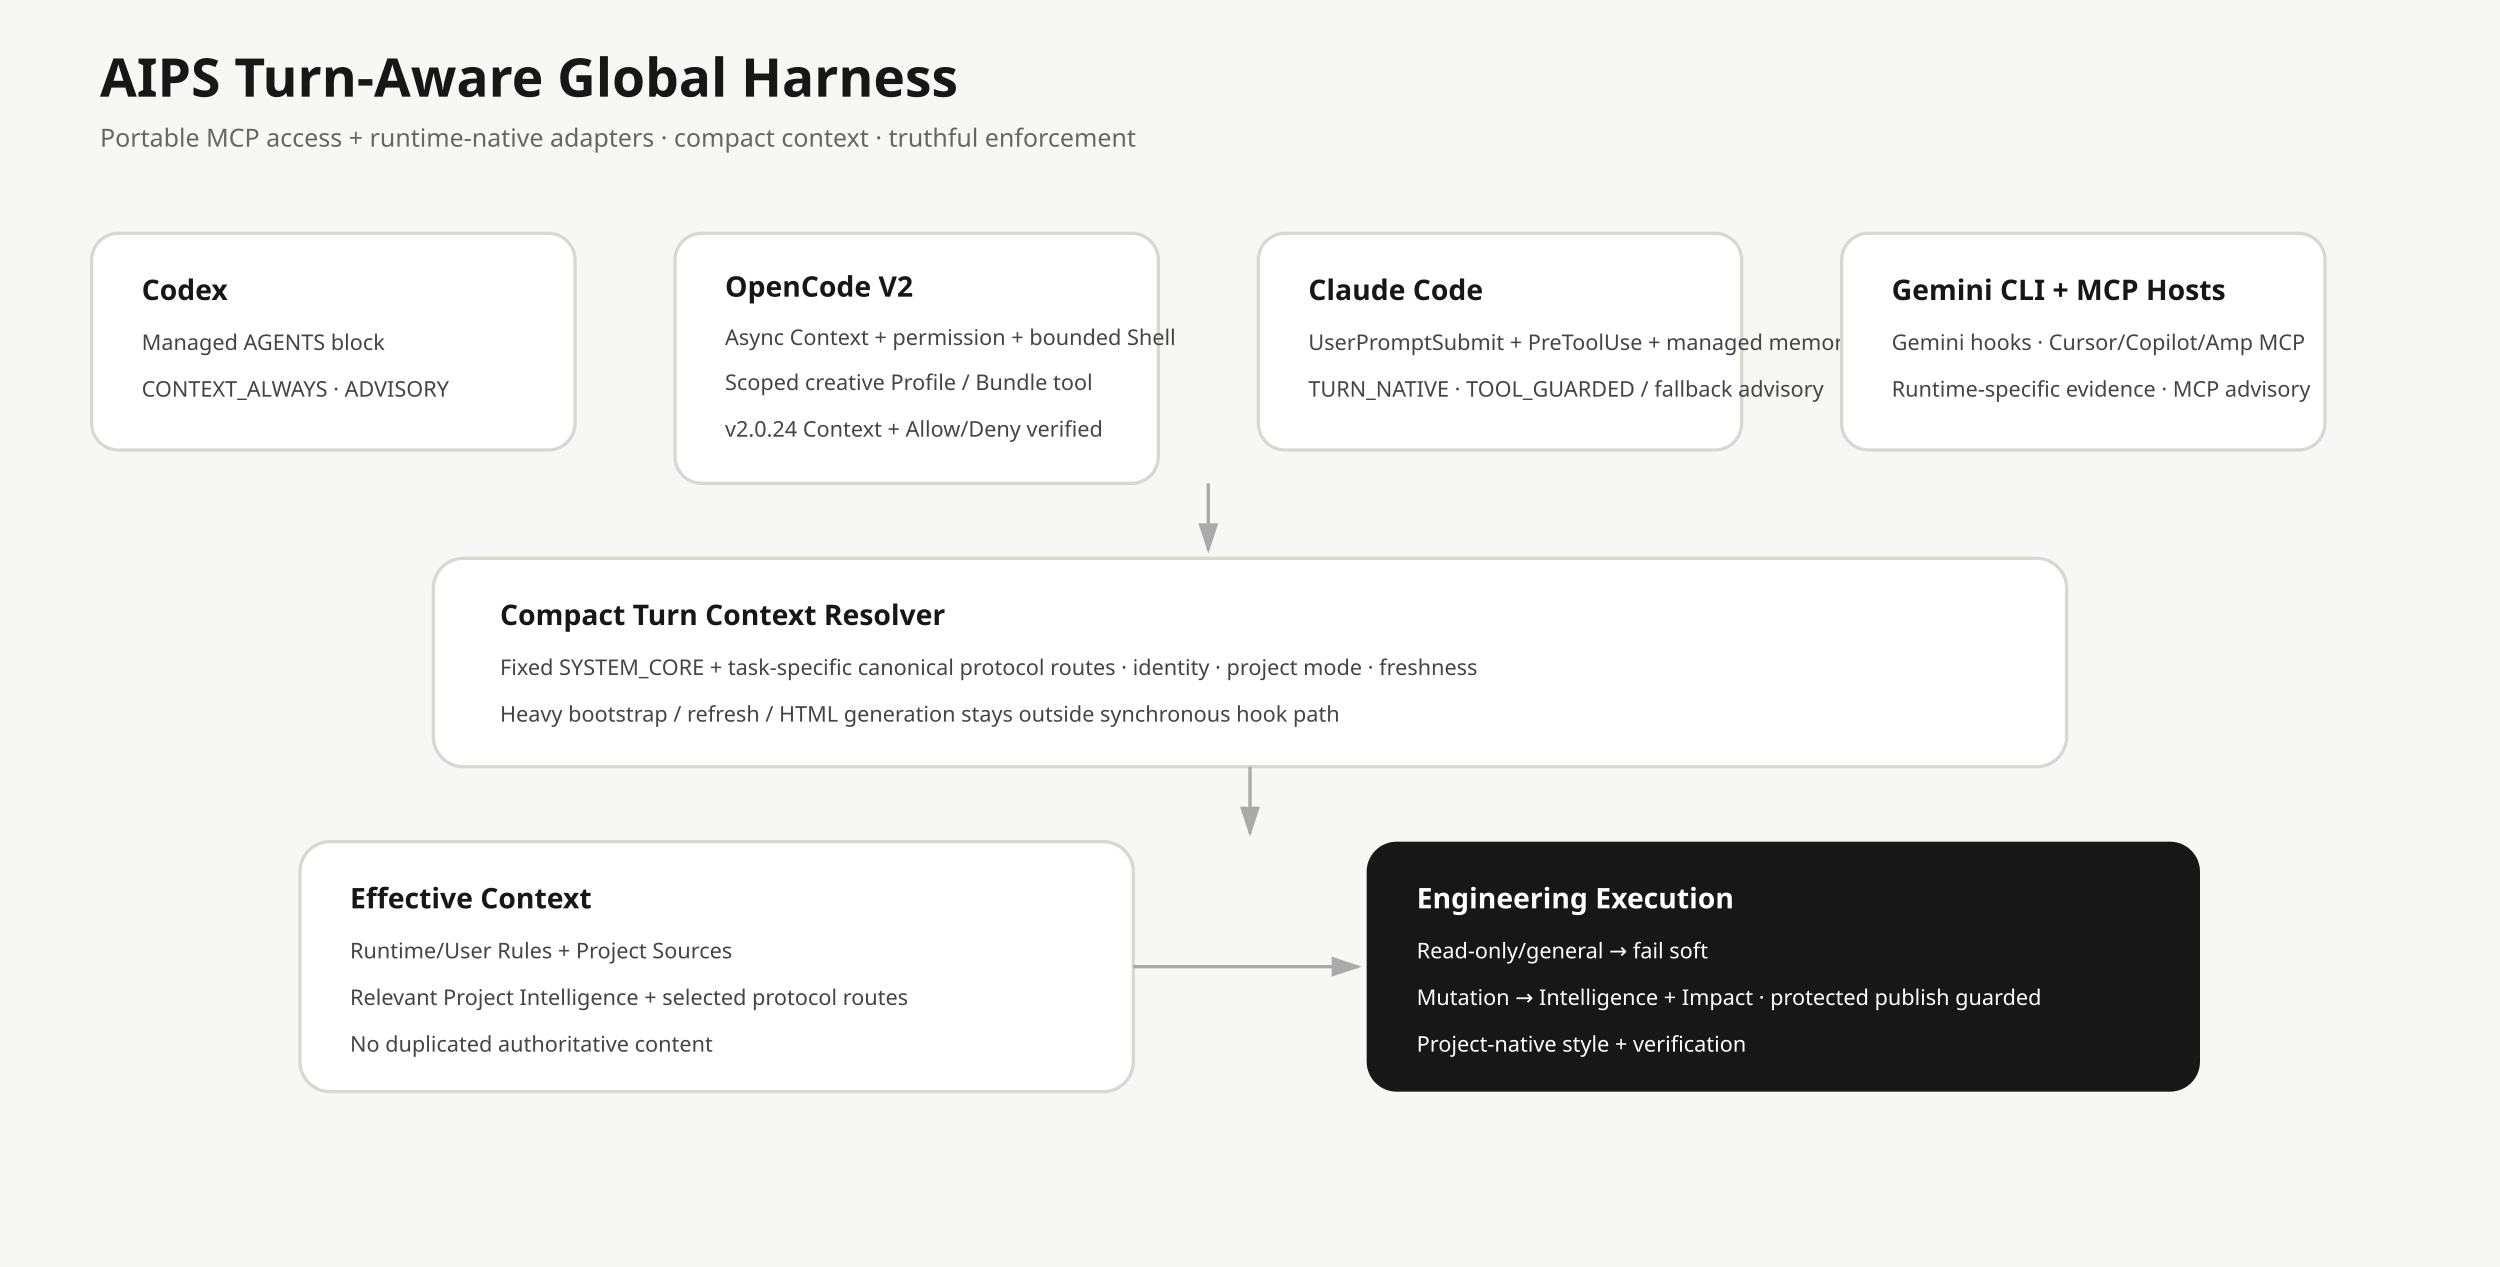
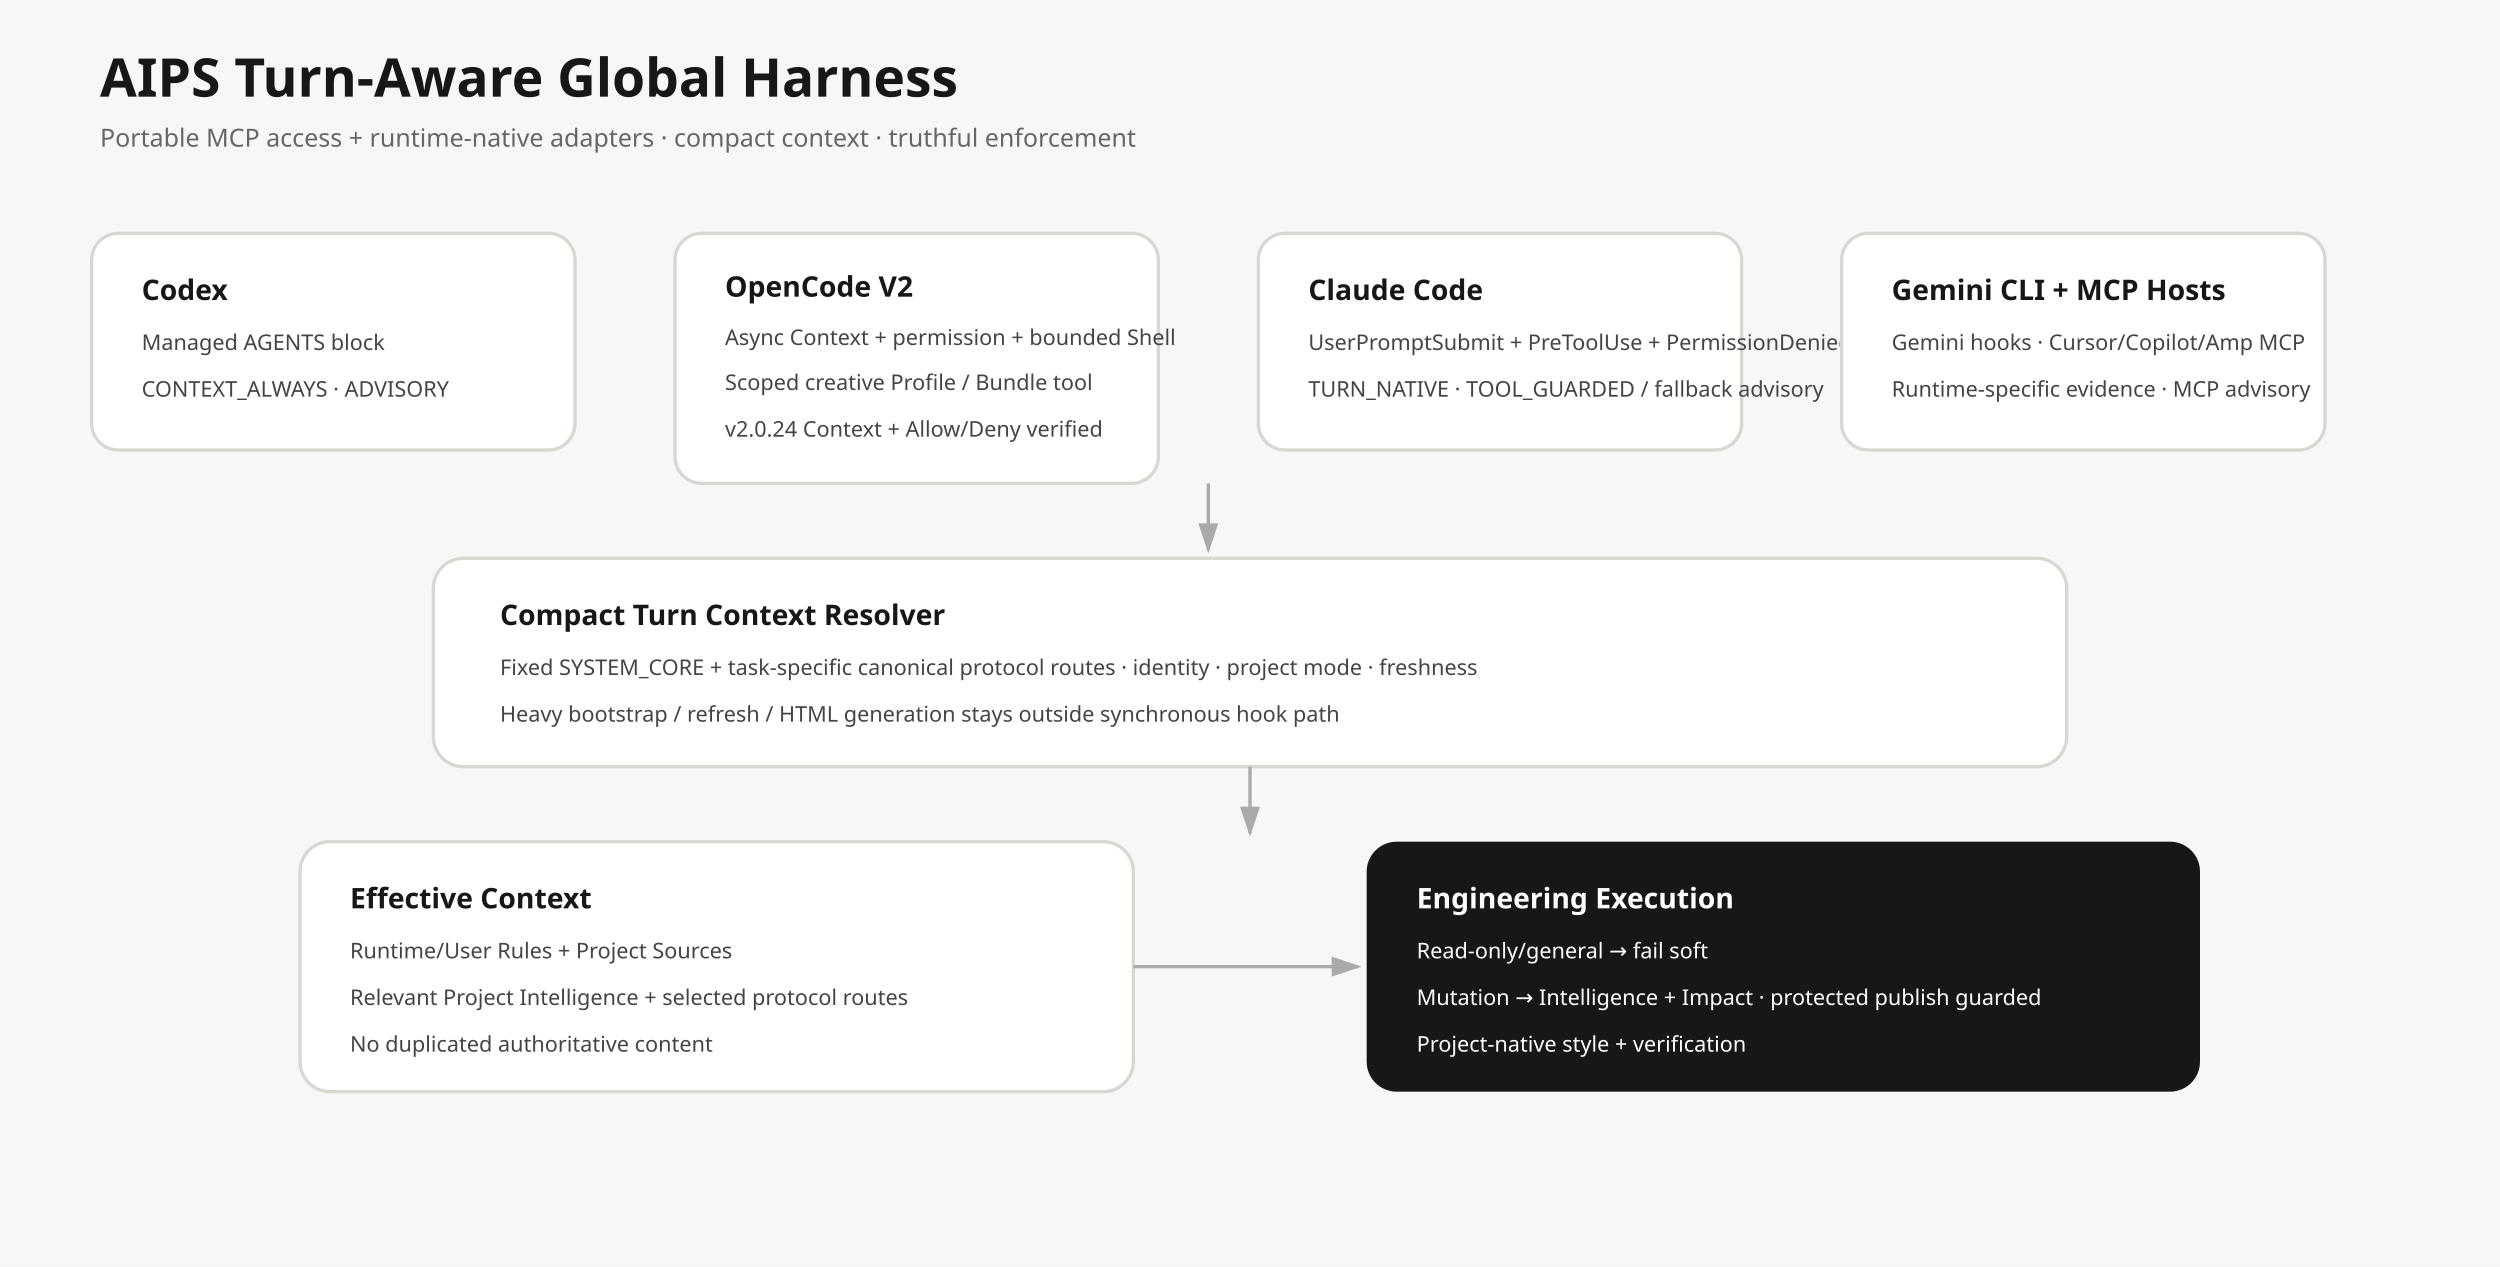
<svg xmlns="http://www.w3.org/2000/svg" width="1500" height="760" viewBox="0 0 1500 760">
  <rect width="1500" height="760" fill="#f7f7f5" />
  <style>.title{font:700 32px system-ui,sans-serif;fill:#171717}.sub{font:400 15px system-ui,sans-serif;fill:#666}.h{font:700 17px system-ui,sans-serif;fill:#171717}.t{font:400 13px system-ui,sans-serif;fill:#444}.box{fill:#fff;stroke:#d8d8d3;stroke-width:2}.dark{fill:#171717}.white{fill:#fff}.line{stroke:#aaa;stroke-width:2;fill:none;marker-end:url(#a)}</style>
  <defs>
    <marker id="a" markerWidth="10" markerHeight="10" refX="8" refY="3" orient="auto">
      <path d="M0,0 L0,6 L9,3 z" fill="#aaa" />
    </marker>
  </defs>
  <text x="60" y="58" class="title">AIPS Turn-Aware Global Harness</text>
  <text x="60" y="88" class="sub">Portable MCP access + runtime-native adapters · compact context · truthful enforcement</text>
  <rect x="55" y="140" width="290" height="130" rx="16" class="box" />
  <text x="85" y="180" class="h">Codex</text>
  <text x="85" y="210" class="t">Managed AGENTS block</text>
  <text x="85" y="238" class="t">CONTEXT_ALWAYS · ADVISORY</text>
  <rect x="405" y="140" width="290" height="150" rx="16" class="box" />
  <text x="435" y="178" class="h">OpenCode V2</text>
  <text x="435" y="207" class="t">Async Context + permission + bounded Shell</text>
  <text x="435" y="234" class="t">Scoped creative Profile / Bundle tool</text>
  <text x="435" y="262" class="t">v2.0.24 Context + Allow/Deny verified</text>
  <rect x="755" y="140" width="290" height="130" rx="16" class="box" />
  <text x="785" y="180" class="h">Claude Code</text>
-   <text x="785" y="210" class="t">UserPromptSubmit + PreToolUse + managed memory</text>
+   <text x="785" y="210" class="t">UserPromptSubmit + PreToolUse + PermissionDenied</text>
  <text x="785" y="238" class="t">TURN_NATIVE · TOOL_GUARDED / fallback advisory</text>
  <rect x="1105" y="140" width="290" height="130" rx="16" class="box" />
  <text x="1135" y="180" class="h">Gemini CLI + MCP Hosts</text>
  <text x="1135" y="210" class="t">Gemini hooks · Cursor/Copilot/Amp MCP</text>
  <text x="1135" y="238" class="t">Runtime-specific evidence · MCP advisory</text>
  <path d="M725 290 L725 330" class="line" />
  <rect x="260" y="335" width="980" height="125" rx="18" class="box" />
  <text x="300" y="375" class="h">Compact Turn Context Resolver</text>
  <text x="300" y="405" class="t">Fixed SYSTEM_CORE + task-specific canonical protocol routes · identity · project mode · freshness</text>
  <text x="300" y="433" class="t">Heavy bootstrap / refresh / HTML generation stays outside synchronous hook path</text>
  <path d="M750 460 L750 500" class="line" />
  <rect x="180" y="505" width="500" height="150" rx="18" class="box" />
  <text x="210" y="545" class="h">Effective Context</text>
  <text x="210" y="575" class="t">Runtime/User Rules + Project Sources</text>
  <text x="210" y="603" class="t">Relevant Project Intelligence + selected protocol routes</text>
  <text x="210" y="631" class="t">No duplicated authoritative content</text>
  <rect x="820" y="505" width="500" height="150" rx="18" class="dark" />
  <text x="850" y="545" class="h white">Engineering Execution</text>
  <text x="850" y="575" class="t white">Read-only/general → fail soft</text>
  <text x="850" y="603" class="t white">Mutation → Intelligence + Impact · protected publish guarded</text>
  <text x="850" y="631" class="t white">Project-native style + verification</text>
  <path d="M680 580 L815 580" class="line" />
</svg>
